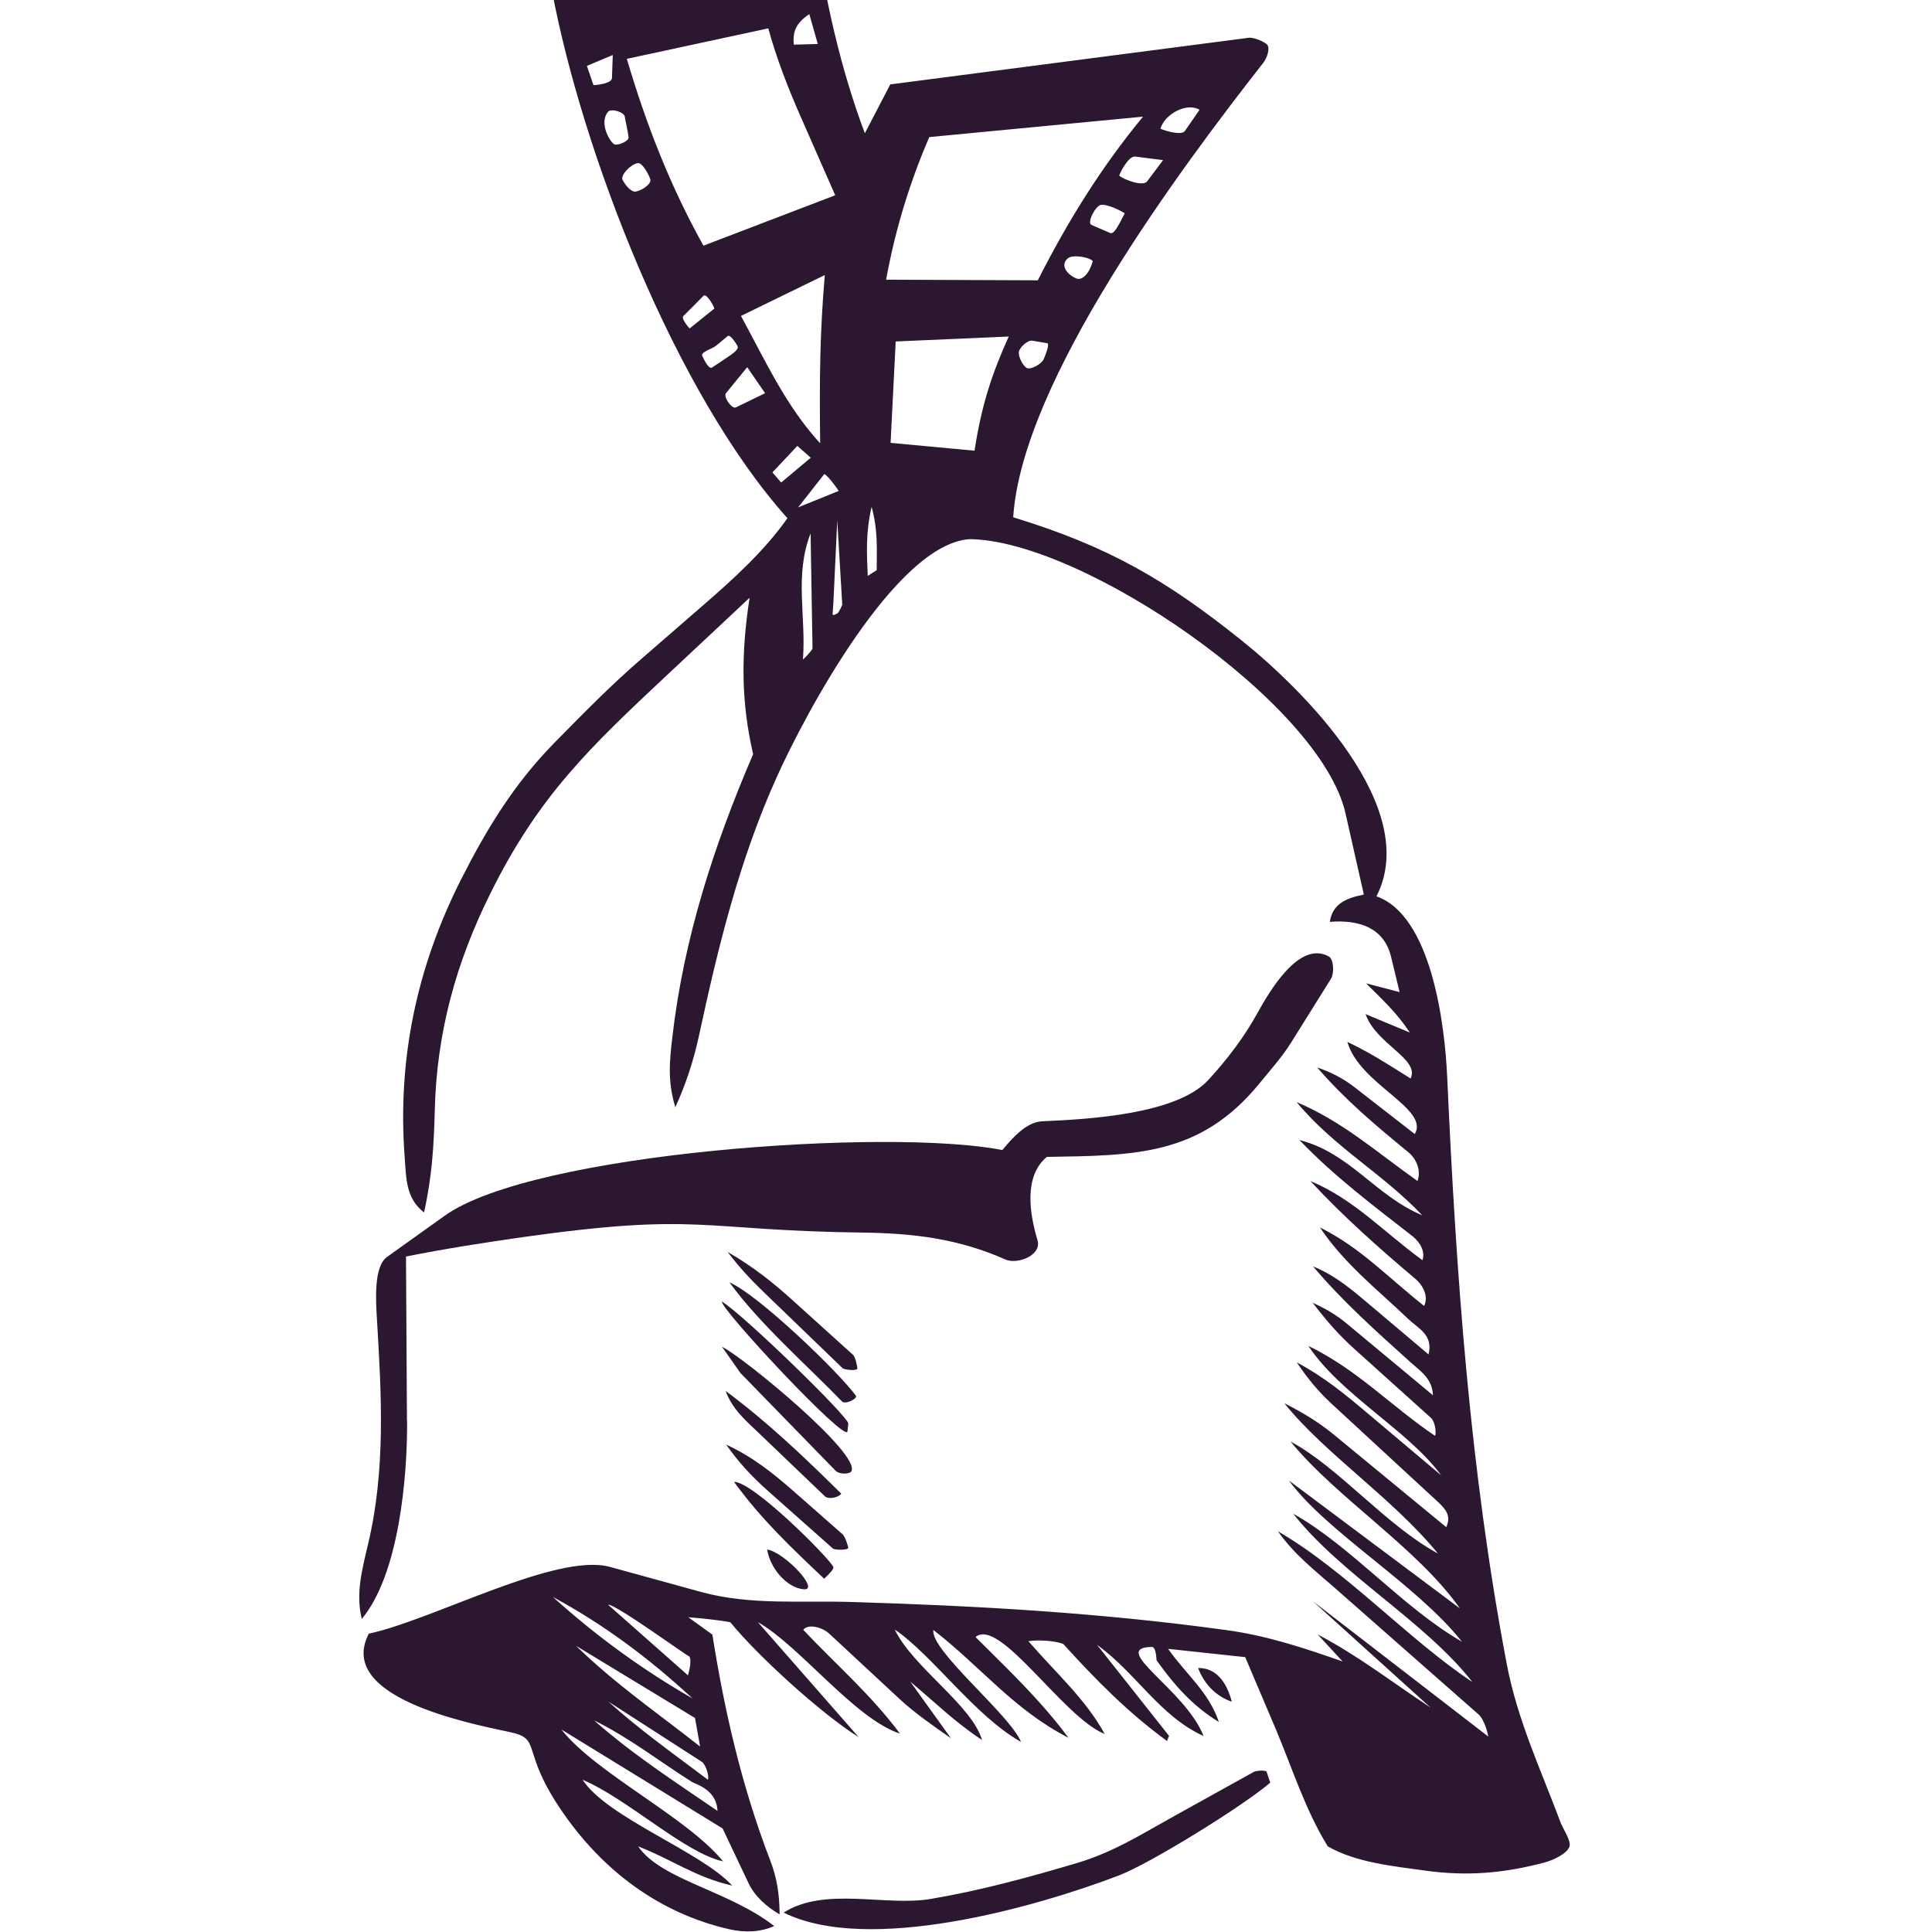
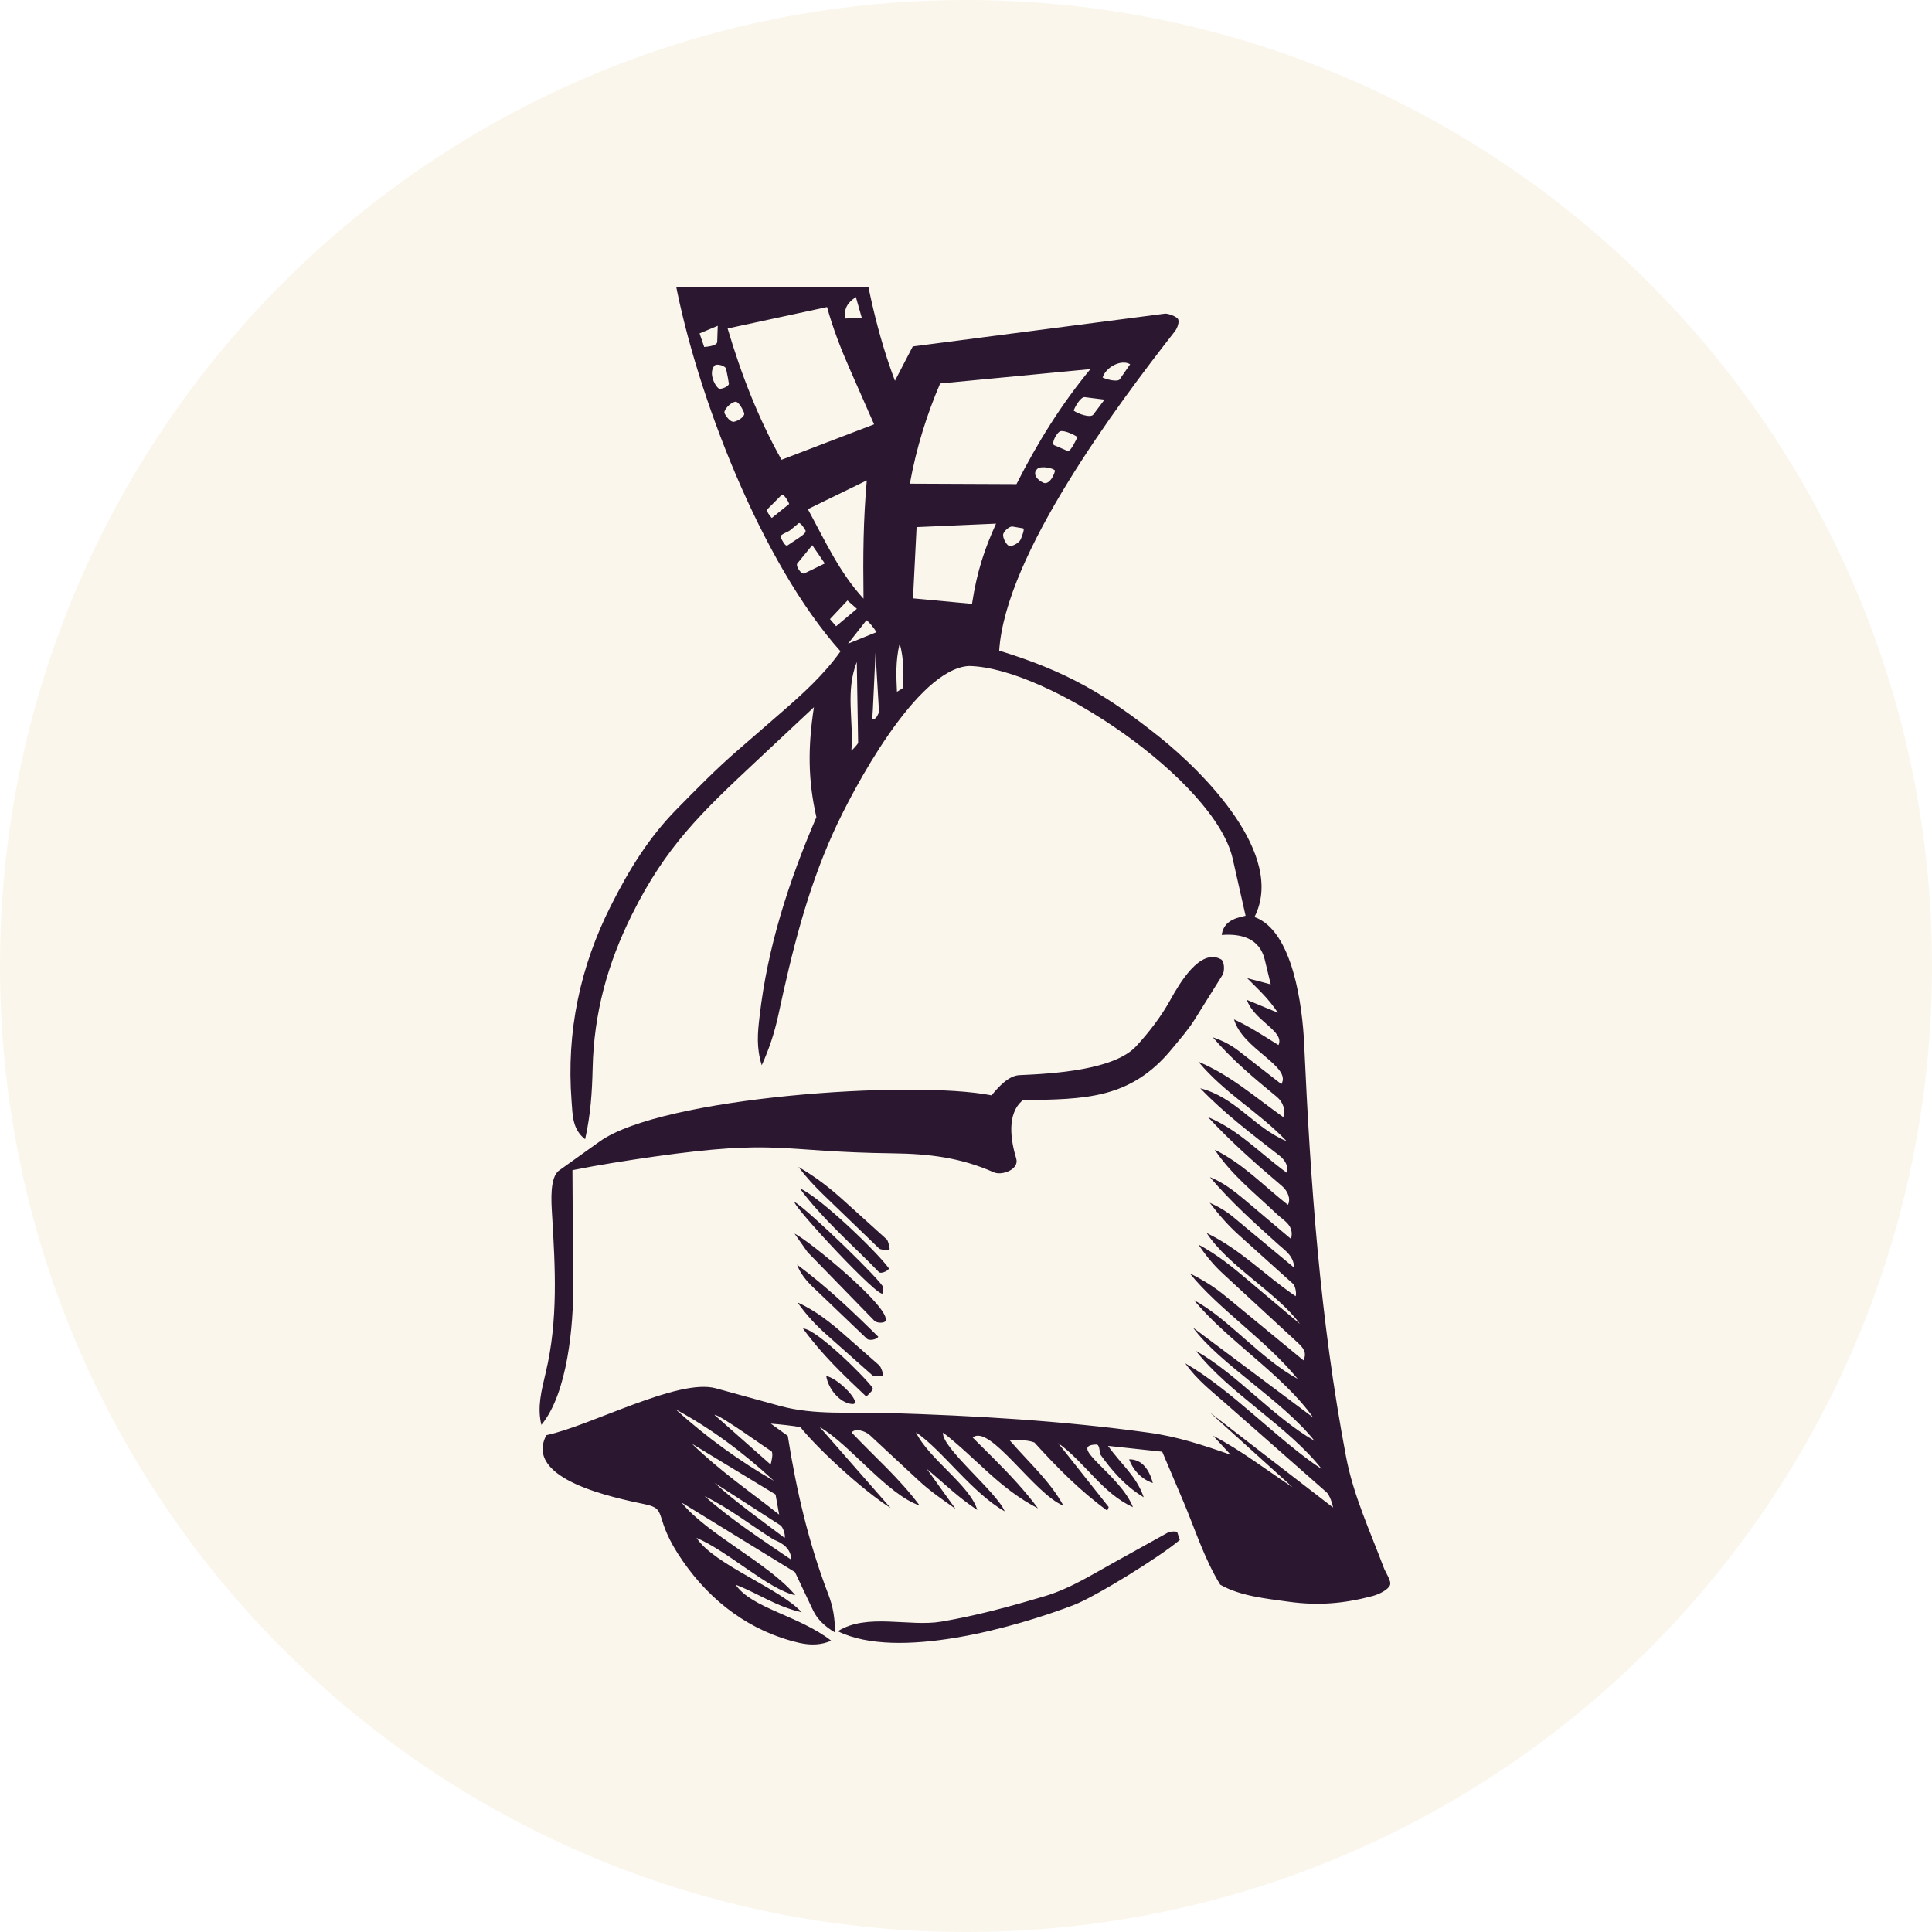
- <svg xmlns="http://www.w3.org/2000/svg" width="512" height="512" viewBox="0 20 76 121">
-   <path d="M61.277 119.606C59.877 118.376 58.587 117.396 57.537 115.906C61.777 118.356 65.757 122.726 69.717 125.346C66.727 121.526 61.477 118.606 58.497 114.806C62.087 116.806 65.347 120.686 69.057 122.816C66.197 119.206 60.597 115.966 58.227 112.726L68.937 120.736C66.227 116.906 61.297 113.896 58.327 110.286C61.337 111.886 64.277 115.516 67.557 117.296C64.697 113.806 60.517 111.086 57.937 107.886C59.307 108.576 60.227 109.176 61.167 109.956L68.077 115.646C68.407 114.936 68.047 114.516 67.527 114.036L60.907 107.926C60.057 107.146 59.357 106.286 58.717 105.326C60.427 106.236 61.757 107.336 63.167 108.526L67.757 112.396C65.737 109.616 61.427 107.316 59.447 104.296C62.537 105.796 64.617 108.066 67.377 109.926C67.467 109.736 67.377 109.036 67.127 108.806L62.327 104.486C61.337 103.596 60.547 102.686 59.717 101.596C60.457 101.926 61.197 102.346 61.847 102.896L67.247 107.386C67.197 106.336 66.487 105.896 65.837 105.316C63.687 103.376 61.637 101.556 59.737 99.316C60.877 99.766 61.847 100.506 62.847 101.346L66.967 104.826C67.277 103.606 66.337 103.216 65.687 102.596C63.737 100.736 61.707 99.166 60.167 96.876C62.697 98.126 64.417 99.996 66.687 101.786C66.967 101.276 66.687 100.556 66.157 100.106C63.797 98.106 61.647 96.206 59.567 93.966C62.297 95.106 64.107 97.116 66.587 98.926C66.767 98.396 66.457 97.816 65.967 97.426C63.487 95.486 61.107 93.716 58.877 91.396C62.067 92.216 63.637 94.886 66.577 96.116C64.077 93.476 61.087 91.886 58.707 89.026C61.577 90.236 63.667 92.116 66.277 93.966C66.507 93.346 66.247 92.616 65.707 92.166C63.637 90.466 61.767 88.906 59.997 86.856C60.787 87.116 61.607 87.526 62.287 88.056L66.107 91.026C67.047 89.426 62.627 87.906 61.887 85.256C63.367 85.956 64.387 86.636 65.847 87.546C66.427 86.316 63.687 85.406 63.027 83.516L65.797 84.666C64.957 83.406 64.147 82.676 63.057 81.586L65.157 82.136L64.617 79.906C64.177 78.116 62.637 77.586 60.787 77.736C60.947 76.616 61.797 76.246 62.917 76.026L61.767 70.936C60.197 64.016 45.287 53.846 38.237 53.766C33.607 54.056 27.927 64.716 26.157 68.646C23.807 73.856 22.477 79.286 21.277 84.866C20.917 86.516 20.447 87.906 19.797 89.346C19.307 87.756 19.427 86.486 19.607 84.966C20.317 78.806 22.187 73.006 24.667 67.236C23.917 63.966 23.897 61.007 24.447 57.437L19.407 62.157C14.417 66.826 11.257 69.826 8.227 75.926C6.067 80.256 4.837 84.686 4.727 89.616C4.677 91.706 4.557 93.706 4.057 95.936C2.907 95.046 2.947 93.786 2.847 92.516C2.377 86.336 3.607 80.576 6.357 75.116C7.967 71.936 9.697 69.086 12.227 66.516C13.987 64.726 15.747 62.926 17.657 61.276L21.527 57.916C23.467 56.236 25.367 54.506 26.817 52.456C19.757 44.576 13.987 29.546 12.077 19.466C11.097 14.296 10.637 9.326 10.487 4.176C10.457 3.106 11.067 2.326 12.027 2.146L18.547 0.916L26.567 0.006C26.827 -0.024 27.347 0.056 27.507 0.136C27.727 0.236 27.927 0.876 27.917 1.136C27.397 9.786 28.667 20.426 31.667 28.346L33.257 25.286L55.707 22.366C56.047 22.326 56.747 22.636 56.877 22.816C57.047 23.056 56.857 23.626 56.617 23.936C51.427 30.566 41.507 43.846 40.957 52.397C46.897 54.216 50.497 56.296 55.257 60.106C59.167 63.236 66.537 70.596 63.707 76.136C67.137 77.346 67.987 84.106 68.137 87.446C68.697 99.817 69.547 111.996 71.867 124.216C72.537 127.736 74.007 130.846 75.237 134.136C75.387 134.546 75.937 135.316 75.787 135.676C75.607 136.106 74.797 136.496 74.237 136.646C71.677 137.326 69.387 137.516 66.767 137.156C64.767 136.876 62.427 136.656 60.657 135.636C59.237 133.336 58.427 130.716 57.377 128.236L55.487 123.786L50.657 123.266C51.847 124.946 53.177 125.926 53.837 127.846C52.147 126.826 50.967 125.426 49.937 123.986C49.907 123.596 49.857 123.136 49.627 123.146C46.917 123.206 51.747 125.816 52.877 128.726C50.117 127.466 48.667 124.786 46.207 123.016L50.717 128.716L50.587 129.036C48.137 127.246 46.127 125.206 44.097 122.966C43.577 122.746 42.497 122.696 41.907 122.786C43.707 124.856 45.477 126.406 46.687 128.596C44.097 127.576 40.107 121.256 38.597 122.526L40.447 124.366C41.937 125.856 43.307 127.326 44.417 128.836C40.957 127.056 38.957 124.406 35.957 122.086C35.757 123.366 40.757 127.396 41.447 129.096C38.547 127.466 35.897 123.656 33.537 122.056C34.677 124.426 38.347 126.766 39.007 128.976C37.317 127.866 36.127 126.676 34.507 125.316L37.057 128.866C35.967 128.096 34.827 127.326 33.817 126.386L29.447 122.326C28.997 121.906 28.107 121.676 27.807 122.076C29.957 124.346 32.007 126.096 33.867 128.576C31.037 127.656 27.567 123.056 24.967 121.596L31.277 128.796C28.897 127.306 24.897 123.646 23.237 121.596C22.587 121.476 21.497 121.356 20.607 121.286L22.117 122.376C22.867 127.136 23.957 131.886 25.727 136.486C26.157 137.606 26.317 138.596 26.327 139.896C25.487 139.406 24.757 138.746 24.377 137.936L22.757 134.516L12.657 128.316C14.837 131.076 20.497 133.786 22.787 136.576C20.387 136.056 16.817 132.666 13.987 131.466C15.537 133.846 21.437 135.976 23.357 138.096C21.047 137.566 19.597 136.466 17.467 135.636C18.897 137.736 23.117 138.396 25.987 140.626C25.147 141.006 24.187 141.056 23.167 140.826C18.797 139.826 15.277 137.166 12.757 133.526C10.017 129.576 11.517 128.916 9.417 128.476C6.687 127.896 -1.453 126.276 0.597 122.316C4.647 121.446 12.357 117.216 15.707 118.136L21.417 119.706C24.527 120.556 27.717 120.226 30.997 120.336C38.857 120.576 46.487 121.016 54.267 122.086C56.847 122.436 59.157 123.206 61.587 124.056L60.027 122.366C62.567 123.696 64.667 125.346 67.097 126.946L59.727 120.286L70.707 128.756C70.677 128.476 70.417 127.656 70.127 127.396L61.297 119.626L61.277 119.606ZM15.187 17.936L25.217 16.276C24.467 12.366 23.987 8.496 23.977 4.726C20.597 5.196 17.447 5.476 13.817 5.506C13.977 9.696 14.307 13.936 15.177 17.936H15.187ZM26.667 10.856C27.087 10.696 27.017 9.216 26.587 9.326C26.047 9.466 25.397 9.516 25.327 9.786C25.257 10.056 25.327 10.636 25.497 10.866C25.627 11.046 26.437 10.946 26.667 10.856ZM27.217 12.916C27.217 12.576 26.597 12.476 26.157 12.576C25.947 12.626 25.587 12.986 25.627 13.206C25.697 13.576 25.717 14.406 25.967 14.406L27.047 14.426C27.297 14.426 27.217 13.526 27.207 12.906L27.217 12.916ZM28.717 22.756L28.187 20.886C27.387 21.416 27.127 21.956 27.217 22.796L28.717 22.756ZM29.807 32.226L27.627 27.266C26.847 25.496 26.127 23.636 25.617 21.776L16.757 23.686C17.987 27.846 19.497 31.696 21.557 35.386L29.817 32.226H29.807ZM14.657 25.336C14.977 25.316 15.817 25.216 15.827 24.886L15.877 23.446L14.257 24.126L14.667 25.326L14.657 25.336ZM52.627 26.876C51.857 26.406 50.467 27.106 50.177 28.056C50.527 28.226 51.517 28.486 51.707 28.206L52.627 26.876ZM16.637 27.316C16.577 26.996 15.767 26.786 15.587 26.996C14.967 27.716 15.757 29.016 16.027 29.056C16.257 29.096 16.897 28.836 16.867 28.596C16.837 28.356 16.737 27.836 16.627 27.316H16.637ZM32.997 37.516L42.497 37.556C44.367 33.867 46.467 30.476 49.087 27.306L35.697 28.586C34.537 31.286 33.587 34.257 32.997 37.516ZM50.337 30.026L48.587 29.806C48.207 29.756 47.667 30.746 47.597 31.006C47.947 31.276 49.097 31.696 49.347 31.356L50.337 30.036V30.026ZM17.427 30.216C16.957 30.316 16.357 30.986 16.487 31.256C16.647 31.576 17.027 32.056 17.327 31.996C17.737 31.916 18.327 31.506 18.227 31.216C18.127 30.926 17.727 30.156 17.427 30.216ZM47.937 33.356C47.647 33.166 46.837 32.766 46.437 32.836C46.107 32.897 45.557 33.956 45.857 34.086L47.037 34.596C47.297 34.706 47.657 33.897 47.937 33.367V33.356ZM45.947 36.367C45.797 36.117 44.677 35.907 44.367 36.187C43.877 36.626 44.337 37.196 44.907 37.437C45.297 37.596 45.737 37.096 45.937 36.367H45.947ZM28.867 47.776C28.817 43.827 28.847 40.816 29.157 37.226L23.907 39.786C25.507 42.736 26.727 45.426 28.867 47.766V47.776ZM20.697 40.566L22.237 39.327C22.207 39.147 21.737 38.356 21.567 38.516L20.937 39.156L20.297 39.796C20.157 39.936 20.547 40.416 20.697 40.577V40.566ZM22.997 42.416C23.437 42.126 23.797 41.867 23.687 41.666C23.577 41.466 23.227 40.926 23.077 41.046L22.327 41.666C22.137 41.827 21.377 42.056 21.477 42.276C21.577 42.496 21.887 43.156 22.097 43.016L22.997 42.416ZM38.537 48.216C38.977 45.316 39.667 43.306 40.677 41.077L33.597 41.386L33.277 47.736L38.527 48.226L38.537 48.216ZM42.877 42.476C42.997 42.176 43.257 41.526 43.087 41.496L42.147 41.336C41.867 41.286 41.327 41.776 41.307 42.066C41.287 42.356 41.547 42.876 41.787 43.036C42.027 43.196 42.747 42.797 42.867 42.486L42.877 42.476ZM23.587 45.516L25.417 44.626L24.297 42.996L22.967 44.626C22.787 44.846 23.327 45.636 23.587 45.516ZM26.417 50.226L28.277 48.666L27.437 47.926L25.877 49.586L26.427 50.226H26.417ZM30.027 50.746C29.727 50.286 29.317 49.786 29.127 49.687L27.487 51.776L30.027 50.746ZM32.407 55.716C32.407 54.386 32.497 53.216 32.087 51.746C31.707 53.386 31.787 54.676 31.847 56.066L32.397 55.716H32.407ZM30.247 57.827L29.937 52.586L29.697 57.697L29.647 58.447C29.647 58.587 29.837 58.477 29.957 58.407C30.027 58.356 30.257 57.916 30.257 57.827H30.247ZM28.387 60.606L28.267 53.406C27.237 56.046 27.997 58.576 27.787 61.306C27.887 61.236 28.337 60.757 28.387 60.617V60.606ZM20.877 126.376C18.047 123.766 15.277 121.726 12.127 120.016C14.927 122.546 17.847 124.636 20.877 126.376ZM15.587 120.506L20.587 124.926C20.687 124.576 20.827 123.946 20.667 123.736C20.807 123.916 15.977 120.396 15.587 120.506ZM21.027 127.596L13.577 123.076C16.077 125.506 18.647 127.256 21.347 129.386L21.027 127.596ZM21.447 130.336L15.597 126.566C17.607 128.376 19.627 129.796 21.837 131.466C21.927 131.266 21.717 130.506 21.447 130.336ZM20.857 131.616C18.707 130.256 16.937 128.846 14.707 127.746C17.207 129.946 19.827 131.626 22.437 133.416C22.387 132.406 21.687 131.946 20.857 131.616Z" fill="#2b1830" />
-   <path d="M2.997 108.976C3.017 112.456 2.507 118.576 0.157 121.396C-0.223 119.806 0.157 118.386 0.547 116.726C1.657 112.086 1.397 107.406 1.107 102.606C1.037 101.456 0.897 99.306 1.747 98.716L5.357 96.136C10.897 92.176 33.137 90.626 40.277 92.026C40.887 91.286 41.787 90.266 42.767 90.226C45.737 90.096 51.217 89.786 53.187 87.626C54.387 86.316 55.407 84.976 56.247 83.456C56.977 82.146 58.857 78.856 60.727 79.906C61.047 80.086 61.057 80.976 60.867 81.286L58.367 85.286C57.807 86.186 57.047 87.036 56.377 87.856C52.667 92.396 48.587 92.366 43.067 92.456C41.587 93.666 41.997 96.076 42.477 97.666C42.767 98.636 41.197 99.206 40.477 98.886C37.537 97.576 34.697 97.236 31.517 97.196C21.267 97.066 21.407 95.906 10.207 97.486C7.697 97.846 5.327 98.216 2.927 98.696L2.987 108.986L2.997 108.976Z" fill="#2b1830" />
-   <path d="M26.577 139.786C29.167 138.136 32.967 139.416 35.807 138.926C38.987 138.386 41.967 137.566 45.027 136.656C47.257 135.986 49.077 134.826 51.117 133.696L56.037 130.966C56.157 130.896 56.787 130.846 56.827 130.966L57.057 131.646C55.287 133.156 49.547 136.696 47.607 137.446C42.357 139.456 31.907 142.416 26.577 139.786Z" fill="#2b1830" />
-   <path d="M29.827 112.106L23.877 105.996L22.717 104.346C24.027 104.976 31.477 111.096 30.817 112.156C30.707 112.326 30.067 112.356 29.827 112.106Z" fill="#2b1830" />
-   <path d="M23.187 100.316C24.997 101.086 30.057 105.966 31.107 107.416C31.227 107.586 30.447 107.986 30.237 107.776C28.137 105.596 25.087 102.936 23.187 100.316Z" fill="#2b1830" />
-   <path d="M30.917 104.836C31.067 104.976 31.177 105.516 31.197 105.696C31.217 105.876 30.387 105.806 30.257 105.676L25.427 101.016C24.447 100.076 23.777 99.337 23.067 98.406C24.677 99.337 25.907 100.316 27.197 101.486L30.927 104.856L30.917 104.836Z" fill="#2b1830" />
-   <path d="M30.277 116.106C30.437 116.246 30.587 116.756 30.627 116.926C30.667 117.096 29.787 117.086 29.667 116.986L25.677 113.446C24.577 112.476 23.797 111.626 22.977 110.476C24.637 111.236 25.937 112.276 27.317 113.496L30.287 116.106H30.277Z" fill="#2b1830" />
-   <path d="M22.707 101.516C23.967 102.246 30.667 108.756 30.627 109.156L30.577 109.646C30.497 110.426 22.577 101.936 22.707 101.506V101.516Z" fill="#2b1830" />
-   <path d="M23.477 112.806C24.667 112.816 29.227 117.366 29.677 118.106C29.767 118.256 29.497 118.496 29.117 118.876C27.097 116.966 25.187 115.166 23.477 112.816V112.806Z" fill="#2b1830" />
-   <path d="M30.187 113.546C29.987 113.826 29.357 113.896 29.177 113.726L24.987 109.716C24.197 108.966 23.357 108.246 22.947 107.116C25.577 109.066 27.847 111.236 30.187 113.546Z" fill="#2b1830" />
-   <path d="M25.547 117.046C26.647 117.216 28.887 119.626 27.837 119.536C26.717 119.436 25.707 118.136 25.547 117.046Z" fill="#2b1830" />
-   <path d="M54.647 126.576C53.717 126.266 52.927 125.516 52.537 124.466C53.647 124.446 54.327 125.336 54.647 126.576Z" fill="#2b1830" />
+ <svg xmlns="http://www.w3.org/2000/svg" width="512" height="512" viewBox="0 0 512 512">
+   <circle cx="256" cy="256" r="256" fill="#FBF6EC" />
+   <svg x="143" y="76" width="226" height="360" viewBox="0 20 76 121" preserveAspectRatio="xMidYMid meet">
+     <path d="M61.277 119.606C59.877 118.376 58.587 117.396 57.537 115.906C61.777 118.356 65.757 122.726 69.717 125.346C66.727 121.526 61.477 118.606 58.497 114.806C62.087 116.806 65.347 120.686 69.057 122.816C66.197 119.206 60.597 115.966 58.227 112.726L68.937 120.736C66.227 116.906 61.297 113.896 58.327 110.286C61.337 111.886 64.277 115.516 67.557 117.296C64.697 113.806 60.517 111.086 57.937 107.886C59.307 108.576 60.227 109.176 61.167 109.956L68.077 115.646C68.407 114.936 68.047 114.516 67.527 114.036L60.907 107.926C60.057 107.146 59.357 106.286 58.717 105.326C60.427 106.236 61.757 107.336 63.167 108.526L67.757 112.396C65.737 109.616 61.427 107.316 59.447 104.296C62.537 105.796 64.617 108.066 67.377 109.926C67.467 109.736 67.377 109.036 67.127 108.806L62.327 104.486C61.337 103.596 60.547 102.686 59.717 101.596C60.457 101.926 61.197 102.346 61.847 102.896L67.247 107.386C67.197 106.336 66.487 105.896 65.837 105.316C63.687 103.376 61.637 101.556 59.737 99.316C60.877 99.766 61.847 100.506 62.847 101.346L66.967 104.826C67.277 103.606 66.337 103.216 65.687 102.596C63.737 100.736 61.707 99.166 60.167 96.876C62.697 98.126 64.417 99.996 66.687 101.786C66.967 101.276 66.687 100.556 66.157 100.106C63.797 98.106 61.647 96.206 59.567 93.966C62.297 95.106 64.107 97.116 66.587 98.926C66.767 98.396 66.457 97.816 65.967 97.426C63.487 95.486 61.107 93.716 58.877 91.396C62.067 92.216 63.637 94.886 66.577 96.116C64.077 93.476 61.087 91.886 58.707 89.026C61.577 90.236 63.667 92.116 66.277 93.966C66.507 93.346 66.247 92.616 65.707 92.166C63.637 90.466 61.767 88.906 59.997 86.856C60.787 87.116 61.607 87.526 62.287 88.056L66.107 91.026C67.047 89.426 62.627 87.906 61.887 85.256C63.367 85.956 64.387 86.636 65.847 87.546C66.427 86.316 63.687 85.406 63.027 83.516L65.797 84.666C64.957 83.406 64.147 82.676 63.057 81.586L65.157 82.136L64.617 79.906C64.177 78.116 62.637 77.586 60.787 77.736C60.947 76.616 61.797 76.246 62.917 76.026L61.767 70.936C60.197 64.016 45.287 53.846 38.237 53.766C33.607 54.056 27.927 64.716 26.157 68.646C23.807 73.856 22.477 79.286 21.277 84.866C20.917 86.516 20.447 87.906 19.797 89.346C19.307 87.756 19.427 86.486 19.607 84.966C20.317 78.806 22.187 73.006 24.667 67.236C23.917 63.966 23.897 61.007 24.447 57.437L19.407 62.157C14.417 66.826 11.257 69.826 8.227 75.926C6.067 80.256 4.837 84.686 4.727 89.616C4.677 91.706 4.557 93.706 4.057 95.936C2.907 95.046 2.947 93.786 2.847 92.516C2.377 86.336 3.607 80.576 6.357 75.116C7.967 71.936 9.697 69.086 12.227 66.516C13.987 64.726 15.747 62.926 17.657 61.276L21.527 57.916C23.467 56.236 25.367 54.506 26.817 52.456C19.757 44.576 13.987 29.546 12.077 19.466C11.097 14.296 10.637 9.326 10.487 4.176C10.457 3.106 11.067 2.326 12.027 2.146L18.547 0.916L26.567 0.006C26.827 -0.024 27.347 0.056 27.507 0.136C27.727 0.236 27.927 0.876 27.917 1.136C27.397 9.786 28.667 20.426 31.667 28.346L33.257 25.286L55.707 22.366C56.047 22.326 56.747 22.636 56.877 22.816C57.047 23.056 56.857 23.626 56.617 23.936C51.427 30.566 41.507 43.846 40.957 52.397C46.897 54.216 50.497 56.296 55.257 60.106C59.167 63.236 66.537 70.596 63.707 76.136C67.137 77.346 67.987 84.106 68.137 87.446C68.697 99.817 69.547 111.996 71.867 124.216C72.537 127.736 74.007 130.846 75.237 134.136C75.387 134.546 75.937 135.316 75.787 135.676C75.607 136.106 74.797 136.496 74.237 136.646C71.677 137.326 69.387 137.516 66.767 137.156C64.767 136.876 62.427 136.656 60.657 135.636C59.237 133.336 58.427 130.716 57.377 128.236L55.487 123.786L50.657 123.266C51.847 124.946 53.177 125.926 53.837 127.846C52.147 126.826 50.967 125.426 49.937 123.986C49.907 123.596 49.857 123.136 49.627 123.146C46.917 123.206 51.747 125.816 52.877 128.726C50.117 127.466 48.667 124.786 46.207 123.016L50.717 128.716L50.587 129.036C48.137 127.246 46.127 125.206 44.097 122.966C43.577 122.746 42.497 122.696 41.907 122.786C43.707 124.856 45.477 126.406 46.687 128.596C44.097 127.576 40.107 121.256 38.597 122.526L40.447 124.366C41.937 125.856 43.307 127.326 44.417 128.836C40.957 127.056 38.957 124.406 35.957 122.086C35.757 123.366 40.757 127.396 41.447 129.096C38.547 127.466 35.897 123.656 33.537 122.056C34.677 124.426 38.347 126.766 39.007 128.976C37.317 127.866 36.127 126.676 34.507 125.316L37.057 128.866C35.967 128.096 34.827 127.326 33.817 126.386L29.447 122.326C28.997 121.906 28.107 121.676 27.807 122.076C29.957 124.346 32.007 126.096 33.867 128.576C31.037 127.656 27.567 123.056 24.967 121.596L31.277 128.796C28.897 127.306 24.897 123.646 23.237 121.596C22.587 121.476 21.497 121.356 20.607 121.286L22.117 122.376C22.867 127.136 23.957 131.886 25.727 136.486C26.157 137.606 26.317 138.596 26.327 139.896C25.487 139.406 24.757 138.746 24.377 137.936L22.757 134.516L12.657 128.316C14.837 131.076 20.497 133.786 22.787 136.576C20.387 136.056 16.817 132.666 13.987 131.466C15.537 133.846 21.437 135.976 23.357 138.096C21.047 137.566 19.597 136.466 17.467 135.636C18.897 137.736 23.117 138.396 25.987 140.626C25.147 141.006 24.187 141.056 23.167 140.826C18.797 139.826 15.277 137.166 12.757 133.526C10.017 129.576 11.517 128.916 9.417 128.476C6.687 127.896 -1.453 126.276 0.597 122.316C4.647 121.446 12.357 117.216 15.707 118.136L21.417 119.706C24.527 120.556 27.717 120.226 30.997 120.336C38.857 120.576 46.487 121.016 54.267 122.086C56.847 122.436 59.157 123.206 61.587 124.056L60.027 122.366C62.567 123.696 64.667 125.346 67.097 126.946L59.727 120.286L70.707 128.756C70.677 128.476 70.417 127.656 70.127 127.396L61.297 119.626L61.277 119.606ZM15.187 17.936L25.217 16.276C24.467 12.366 23.987 8.496 23.977 4.726C20.597 5.196 17.447 5.476 13.817 5.506C13.977 9.696 14.307 13.936 15.177 17.936H15.187ZM26.667 10.856C27.087 10.696 27.017 9.216 26.587 9.326C26.047 9.466 25.397 9.516 25.327 9.786C25.257 10.056 25.327 10.636 25.497 10.866C25.627 11.046 26.437 10.946 26.667 10.856ZM27.217 12.916C27.217 12.576 26.597 12.476 26.157 12.576C25.947 12.626 25.587 12.986 25.627 13.206C25.697 13.576 25.717 14.406 25.967 14.406L27.047 14.426C27.297 14.426 27.217 13.526 27.207 12.906L27.217 12.916ZM28.717 22.756L28.187 20.886C27.387 21.416 27.127 21.956 27.217 22.796L28.717 22.756ZM29.807 32.226L27.627 27.266C26.847 25.496 26.127 23.636 25.617 21.776L16.757 23.686C17.987 27.846 19.497 31.696 21.557 35.386L29.817 32.226H29.807ZM14.657 25.336C14.977 25.316 15.817 25.216 15.827 24.886L15.877 23.446L14.257 24.126L14.667 25.326L14.657 25.336ZM52.627 26.876C51.857 26.406 50.467 27.106 50.177 28.056C50.527 28.226 51.517 28.486 51.707 28.206L52.627 26.876ZM16.637 27.316C16.577 26.996 15.767 26.786 15.587 26.996C14.967 27.716 15.757 29.016 16.027 29.056C16.257 29.096 16.897 28.836 16.867 28.596C16.837 28.356 16.737 27.836 16.627 27.316H16.637ZM32.997 37.516L42.497 37.556C44.367 33.867 46.467 30.476 49.087 27.306L35.697 28.586C34.537 31.286 33.587 34.257 32.997 37.516ZM50.337 30.026L48.587 29.806C48.207 29.756 47.667 30.746 47.597 31.006C47.947 31.276 49.097 31.696 49.347 31.356L50.337 30.036V30.026ZM17.427 30.216C16.957 30.316 16.357 30.986 16.487 31.256C16.647 31.576 17.027 32.056 17.327 31.996C17.737 31.916 18.327 31.506 18.227 31.216C18.127 30.926 17.727 30.156 17.427 30.216ZM47.937 33.356C47.647 33.166 46.837 32.766 46.437 32.836C46.107 32.897 45.557 33.956 45.857 34.086L47.037 34.596C47.297 34.706 47.657 33.897 47.937 33.367V33.356ZM45.947 36.367C45.797 36.117 44.677 35.907 44.367 36.187C43.877 36.626 44.337 37.196 44.907 37.437C45.297 37.596 45.737 37.096 45.937 36.367H45.947ZM28.867 47.776C28.817 43.827 28.847 40.816 29.157 37.226L23.907 39.786C25.507 42.736 26.727 45.426 28.867 47.766V47.776ZM20.697 40.566L22.237 39.327C22.207 39.147 21.737 38.356 21.567 38.516L20.937 39.156L20.297 39.796C20.157 39.936 20.547 40.416 20.697 40.577V40.566ZM22.997 42.416C23.437 42.126 23.797 41.867 23.687 41.666C23.577 41.466 23.227 40.926 23.077 41.046L22.327 41.666C22.137 41.827 21.377 42.056 21.477 42.276C21.577 42.496 21.887 43.156 22.097 43.016L22.997 42.416ZM38.537 48.216C38.977 45.316 39.667 43.306 40.677 41.077L33.597 41.386L33.277 47.736L38.527 48.226L38.537 48.216ZM42.877 42.476C42.997 42.176 43.257 41.526 43.087 41.496L42.147 41.336C41.867 41.286 41.327 41.776 41.307 42.066C41.287 42.356 41.547 42.876 41.787 43.036C42.027 43.196 42.747 42.797 42.867 42.486L42.877 42.476ZM23.587 45.516L25.417 44.626L24.297 42.996L22.967 44.626C22.787 44.846 23.327 45.636 23.587 45.516ZM26.417 50.226L28.277 48.666L27.437 47.926L25.877 49.586L26.427 50.226H26.417ZM30.027 50.746C29.727 50.286 29.317 49.786 29.127 49.687L27.487 51.776L30.027 50.746ZM32.407 55.716C32.407 54.386 32.497 53.216 32.087 51.746C31.707 53.386 31.787 54.676 31.847 56.066L32.397 55.716H32.407ZM30.247 57.827L29.937 52.586L29.697 57.697L29.647 58.447C29.647 58.587 29.837 58.477 29.957 58.407C30.027 58.356 30.257 57.916 30.257 57.827H30.247ZM28.387 60.606L28.267 53.406C27.237 56.046 27.997 58.576 27.787 61.306C27.887 61.236 28.337 60.757 28.387 60.617V60.606ZM20.877 126.376C18.047 123.766 15.277 121.726 12.127 120.016C14.927 122.546 17.847 124.636 20.877 126.376ZM15.587 120.506L20.587 124.926C20.687 124.576 20.827 123.946 20.667 123.736C20.807 123.916 15.977 120.396 15.587 120.506ZM21.027 127.596L13.577 123.076C16.077 125.506 18.647 127.256 21.347 129.386L21.027 127.596ZM21.447 130.336L15.597 126.566C17.607 128.376 19.627 129.796 21.837 131.466C21.927 131.266 21.717 130.506 21.447 130.336ZM20.857 131.616C18.707 130.256 16.937 128.846 14.707 127.746C17.207 129.946 19.827 131.626 22.437 133.416C22.387 132.406 21.687 131.946 20.857 131.616Z" fill="#2b1830" />
+     <path d="M2.997 108.976C3.017 112.456 2.507 118.576 0.157 121.396C-0.223 119.806 0.157 118.386 0.547 116.726C1.657 112.086 1.397 107.406 1.107 102.606C1.037 101.456 0.897 99.306 1.747 98.716L5.357 96.136C10.897 92.176 33.137 90.626 40.277 92.026C40.887 91.286 41.787 90.266 42.767 90.226C45.737 90.096 51.217 89.786 53.187 87.626C54.387 86.316 55.407 84.976 56.247 83.456C56.977 82.146 58.857 78.856 60.727 79.906C61.047 80.086 61.057 80.976 60.867 81.286L58.367 85.286C57.807 86.186 57.047 87.036 56.377 87.856C52.667 92.396 48.587 92.366 43.067 92.456C41.587 93.666 41.997 96.076 42.477 97.666C42.767 98.636 41.197 99.206 40.477 98.886C37.537 97.576 34.697 97.236 31.517 97.196C21.267 97.066 21.407 95.906 10.207 97.486C7.697 97.846 5.327 98.216 2.927 98.696L2.987 108.986L2.997 108.976Z" fill="#2b1830" />
+     <path d="M26.577 139.786C29.167 138.136 32.967 139.416 35.807 138.926C38.987 138.386 41.967 137.566 45.027 136.656C47.257 135.986 49.077 134.826 51.117 133.696L56.037 130.966C56.157 130.896 56.787 130.846 56.827 130.966L57.057 131.646C55.287 133.156 49.547 136.696 47.607 137.446C42.357 139.456 31.907 142.416 26.577 139.786Z" fill="#2b1830" />
+     <path d="M29.827 112.106L23.877 105.996L22.717 104.346C24.027 104.976 31.477 111.096 30.817 112.156C30.707 112.326 30.067 112.356 29.827 112.106Z" fill="#2b1830" />
+     <path d="M23.187 100.316C24.997 101.086 30.057 105.966 31.107 107.416C31.227 107.586 30.447 107.986 30.237 107.776C28.137 105.596 25.087 102.936 23.187 100.316Z" fill="#2b1830" />
+     <path d="M30.917 104.836C31.067 104.976 31.177 105.516 31.197 105.696C31.217 105.876 30.387 105.806 30.257 105.676L25.427 101.016C24.447 100.076 23.777 99.337 23.067 98.406C24.677 99.337 25.907 100.316 27.197 101.486L30.927 104.856L30.917 104.836Z" fill="#2b1830" />
+     <path d="M30.277 116.106C30.437 116.246 30.587 116.756 30.627 116.926C30.667 117.096 29.787 117.086 29.667 116.986L25.677 113.446C24.577 112.476 23.797 111.626 22.977 110.476C24.637 111.236 25.937 112.276 27.317 113.496L30.287 116.106H30.277Z" fill="#2b1830" />
+     <path d="M22.707 101.516C23.967 102.246 30.667 108.756 30.627 109.156L30.577 109.646C30.497 110.426 22.577 101.936 22.707 101.506V101.516Z" fill="#2b1830" />
+     <path d="M23.477 112.806C24.667 112.816 29.227 117.366 29.677 118.106C29.767 118.256 29.497 118.496 29.117 118.876C27.097 116.966 25.187 115.166 23.477 112.816V112.806Z" fill="#2b1830" />
+     <path d="M30.187 113.546C29.987 113.826 29.357 113.896 29.177 113.726L24.987 109.716C24.197 108.966 23.357 108.246 22.947 107.116C25.577 109.066 27.847 111.236 30.187 113.546Z" fill="#2b1830" />
+     <path d="M25.547 117.046C26.647 117.216 28.887 119.626 27.837 119.536C26.717 119.436 25.707 118.136 25.547 117.046Z" fill="#2b1830" />
+     <path d="M54.647 126.576C53.717 126.266 52.927 125.516 52.537 124.466C53.647 124.446 54.327 125.336 54.647 126.576Z" fill="#2b1830" />
+   </svg>
</svg>
